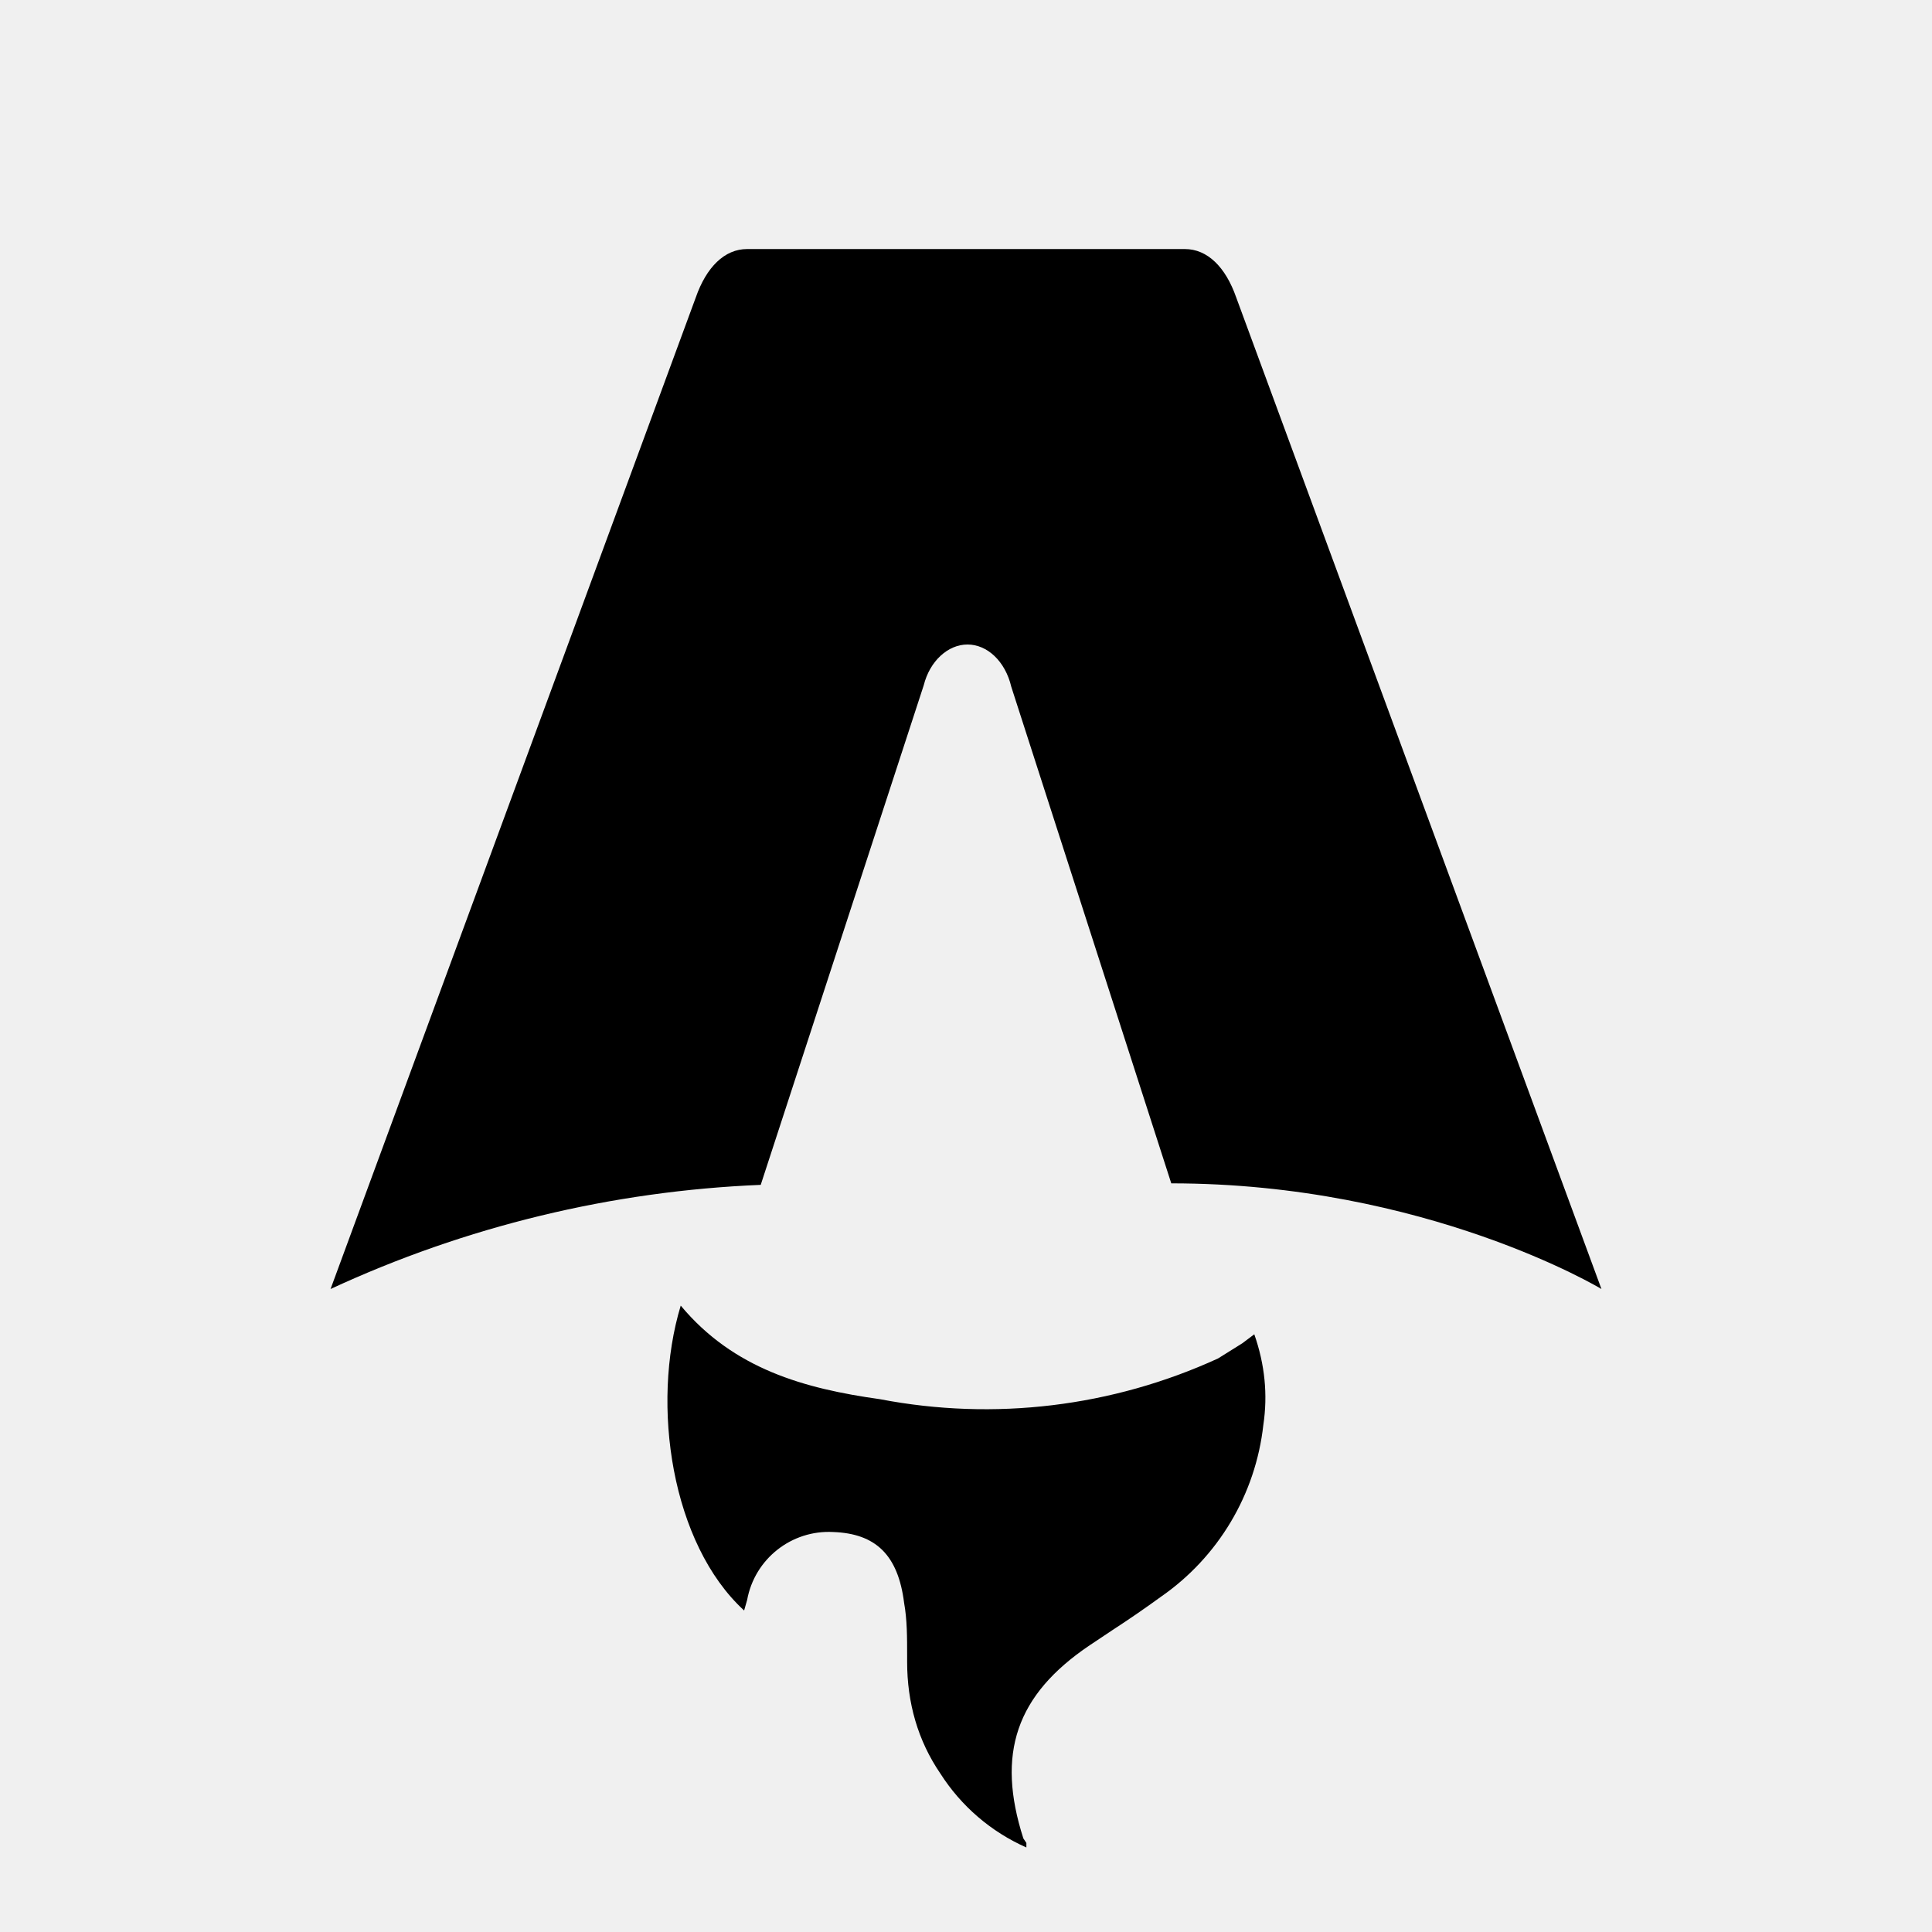
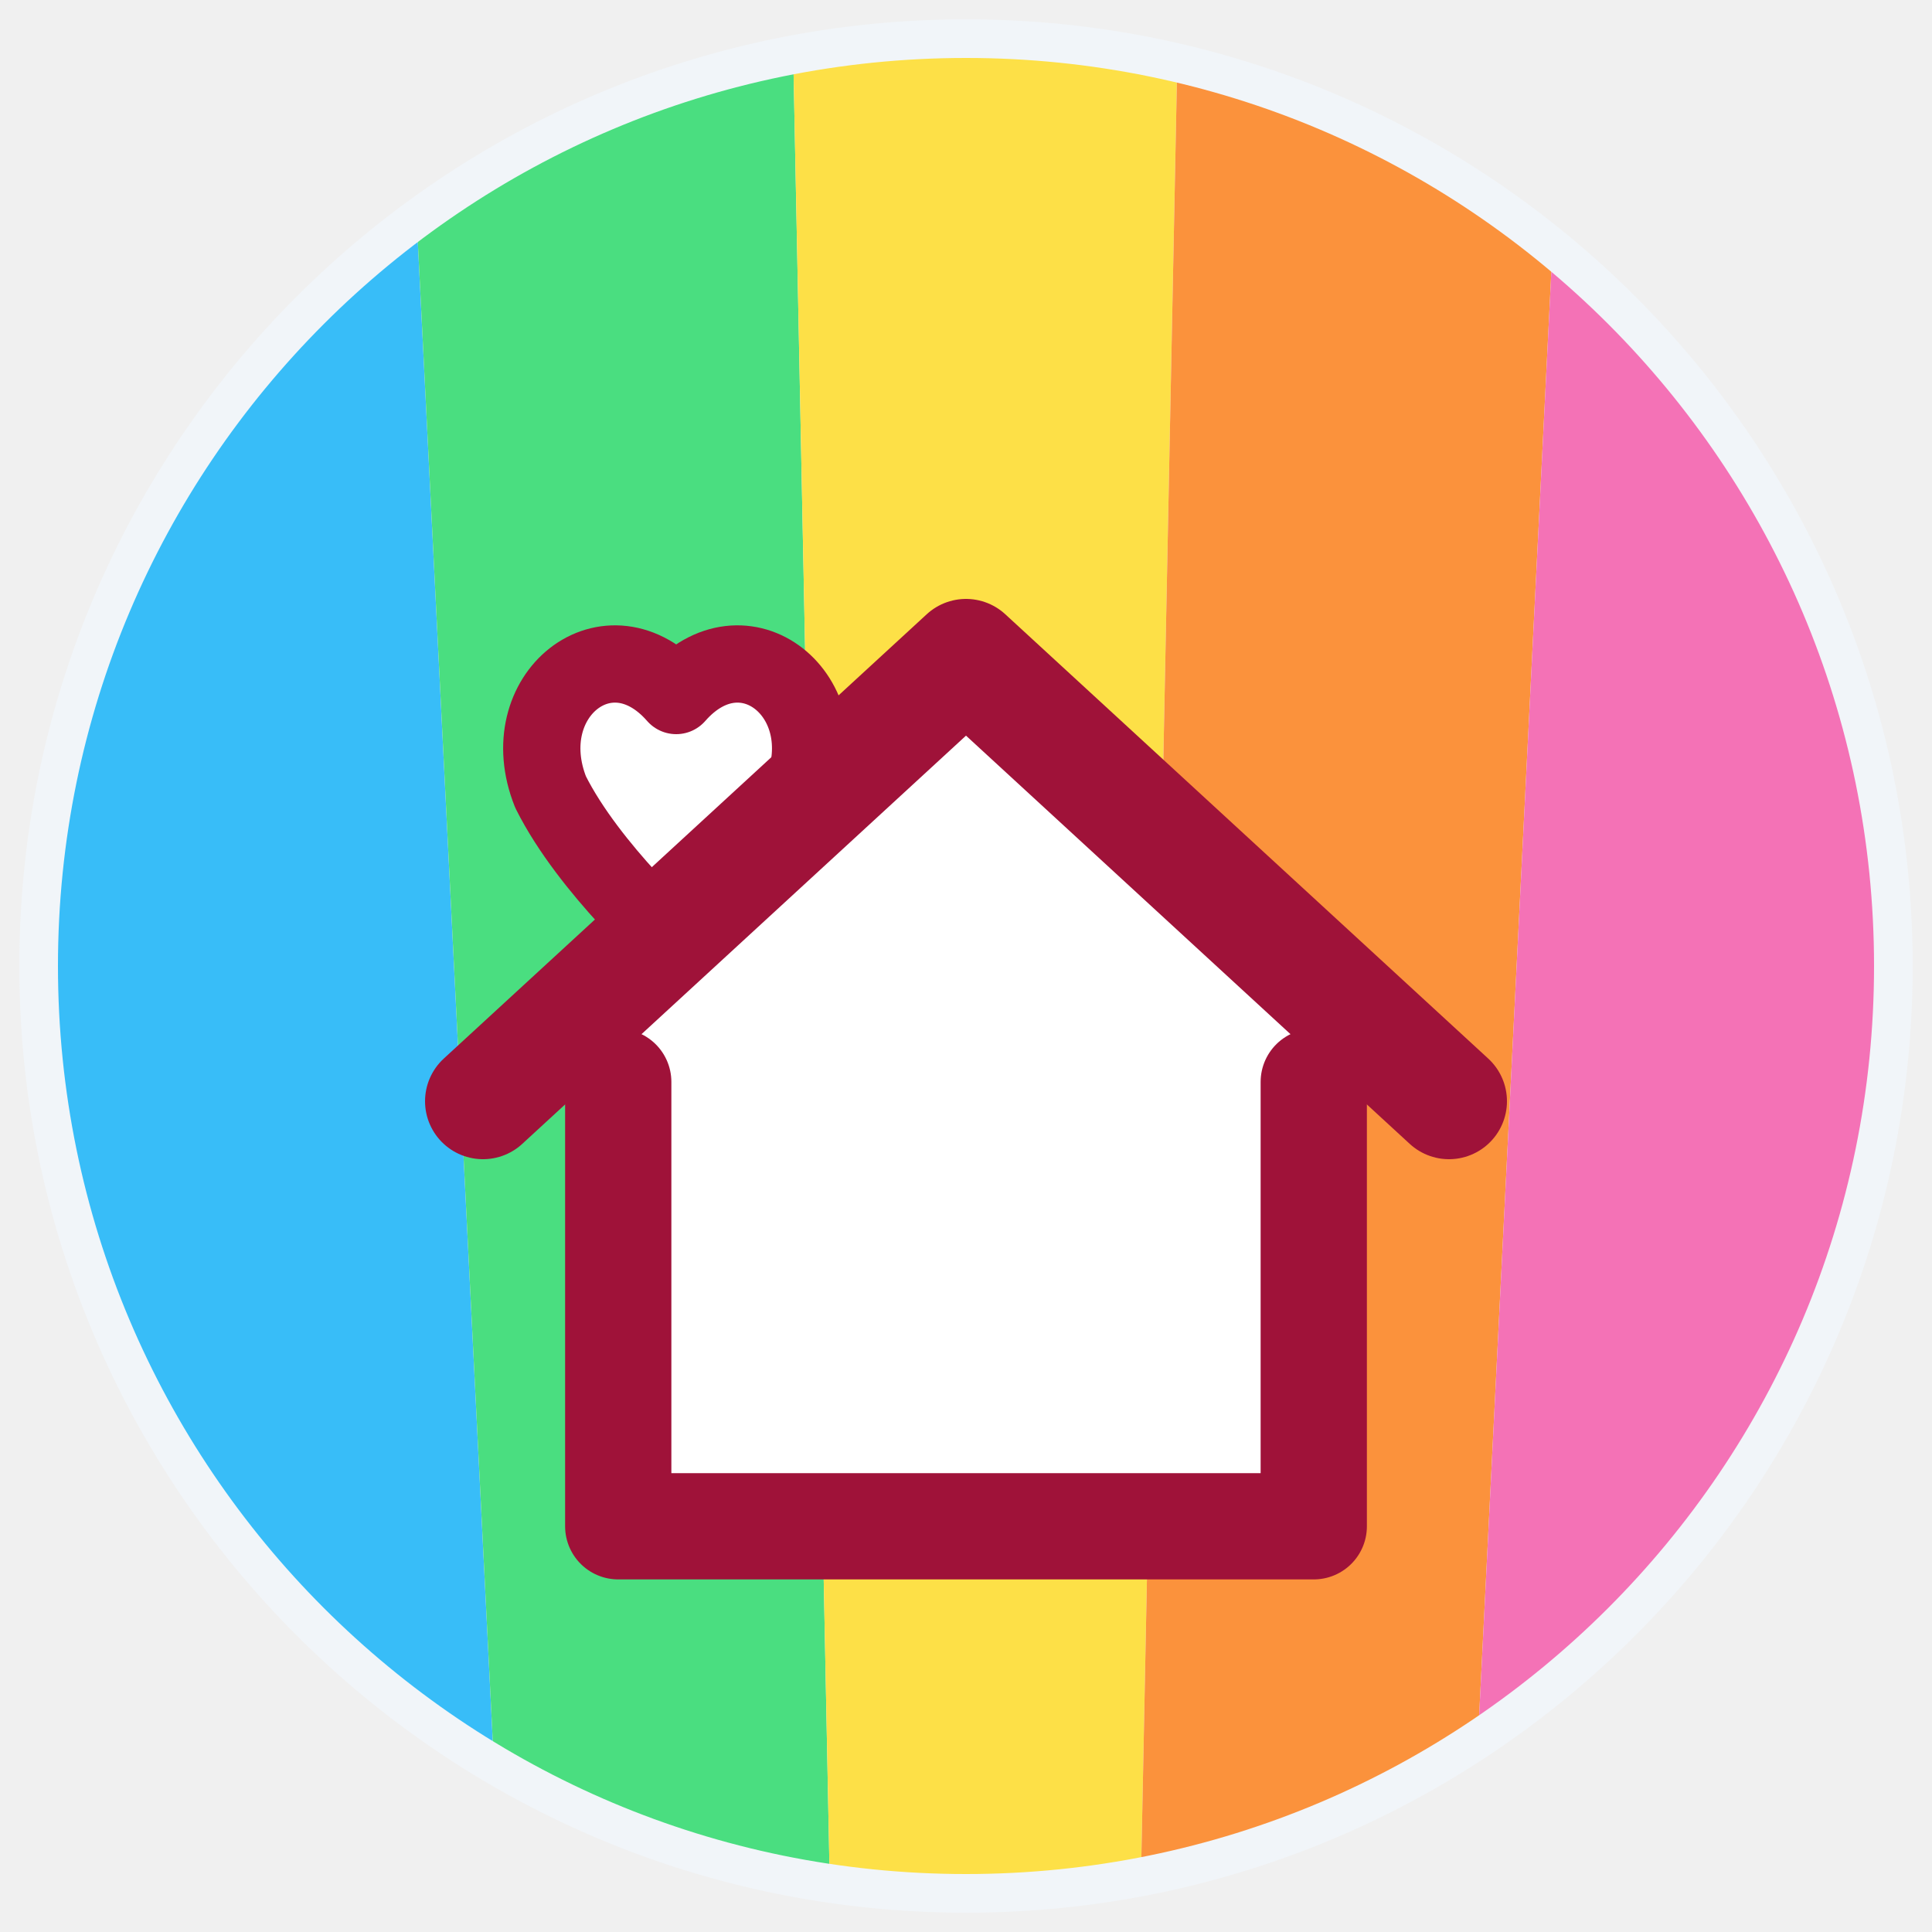
- <svg xmlns="http://www.w3.org/2000/svg" fill="none" viewBox="0 0 128 128">
-   <path d="M50.4 78.5a75.1 75.1 0 0 0-28.5 6.9l24.2-65.7c.7-2 1.9-3.2 3.4-3.2h29c1.5 0 2.7 1.2 3.4 3.2l24.2 65.7s-11.6-7-28.5-7L67 45.5c-.4-1.7-1.6-2.8-2.9-2.8-1.3 0-2.5 1.1-2.9 2.7L50.4 78.5Zm-1.1 28.2Zm-4.2-20.2c-2 6.6-.6 15.8 4.2 20.2a17.5 17.5 0 0 1 .2-.7 5.5 5.5 0 0 1 5.7-4.5c2.8.1 4.3 1.5 4.7 4.7.2 1.1.2 2.3.2 3.5v.4c0 2.7.7 5.2 2.2 7.4a13 13 0 0 0 5.7 4.9v-.3l-.2-.3c-1.8-5.6-.5-9.5 4.4-12.8l1.5-1a73 73 0 0 0 3.2-2.2 16 16 0 0 0 6.8-11.4c.3-2 .1-4-.6-6l-.8.6-1.6 1a37 37 0 0 1-22.4 2.7c-5-.7-9.7-2-13.2-6.2Z" />
-   <style>
-         path { fill: #000; }
-         @media (prefers-color-scheme: dark) {
-             path { fill: #FFF; }
-         }
-     </style>
+ <svg xmlns="http://www.w3.org/2000/svg" viewBox="0 0 200 200" width="100%" height="100%">
+   <defs>
+     <clipPath id="circleClip">
+       <circle cx="100" cy="100" r="96" />
+     </clipPath>
+   </defs>
+   <g clip-path="url(#circleClip)">
+     <rect width="200" height="200" fill="#FDF8F6" />
+     <path d="M 0,0 L 42,0 L 52,200 L 0,200 Z" fill="#38BDF8" />
+     <path d="M 42,0 L 82,0 L 86,200 L 52,200 Z" fill="#4ADE80" />
+     <path d="M 82,0 L 122,0 L 118,200 L 86,200 Z" fill="#FDE047" />
+     <path d="M 122,0 L 162,0 L 152,200 L 118,200 Z" fill="#FB923C" />
+     <path d="M 162,0 L 200,0 L 200,200 L 152,200 Z" fill="#F472B6" />
+   </g>
+   <circle cx="100" cy="100" r="96" fill="none" stroke="#F1F5F9" stroke-width="4" />
+   <g transform="translate(100, 112)">
+     <path d="M 0,-48 L 52,0 L 40,0 L 40,46 L -40,46 L -40,0 L -52,0 Z" fill="#FFFFFF" />
+     <path d="M -30,-42 C -38,-50 -48,-42 -44,-32 C -40,-24 -30,-16 -30,-16 C -30,-16 -20,-24 -16,-32 C -12,-42 -22,-50 -30,-42 Z" fill="#FFFFFF" />
+     <path d="M -30,-40 C -37,-48 -47,-40 -43,-30 C -39,-22 -30,-14 -30,-14 C -30,-14 -21,-22 -17,-30 C -13,-40 -23,-48 -30,-40 Z" fill="#FFFFFF" stroke="#9F1239" stroke-width="8" stroke-linecap="round" stroke-linejoin="round" />
+     <path d="M -50,2 L 0,-44 L 50,2" fill="none" stroke="#9F1239" stroke-width="12" stroke-linecap="round" stroke-linejoin="round" />
+     <path d="M -36,0 L -36,46 L 36,46 L 36,0" fill="none" stroke="#9F1239" stroke-width="11" stroke-linecap="round" stroke-linejoin="round" />
+   </g>
</svg>
